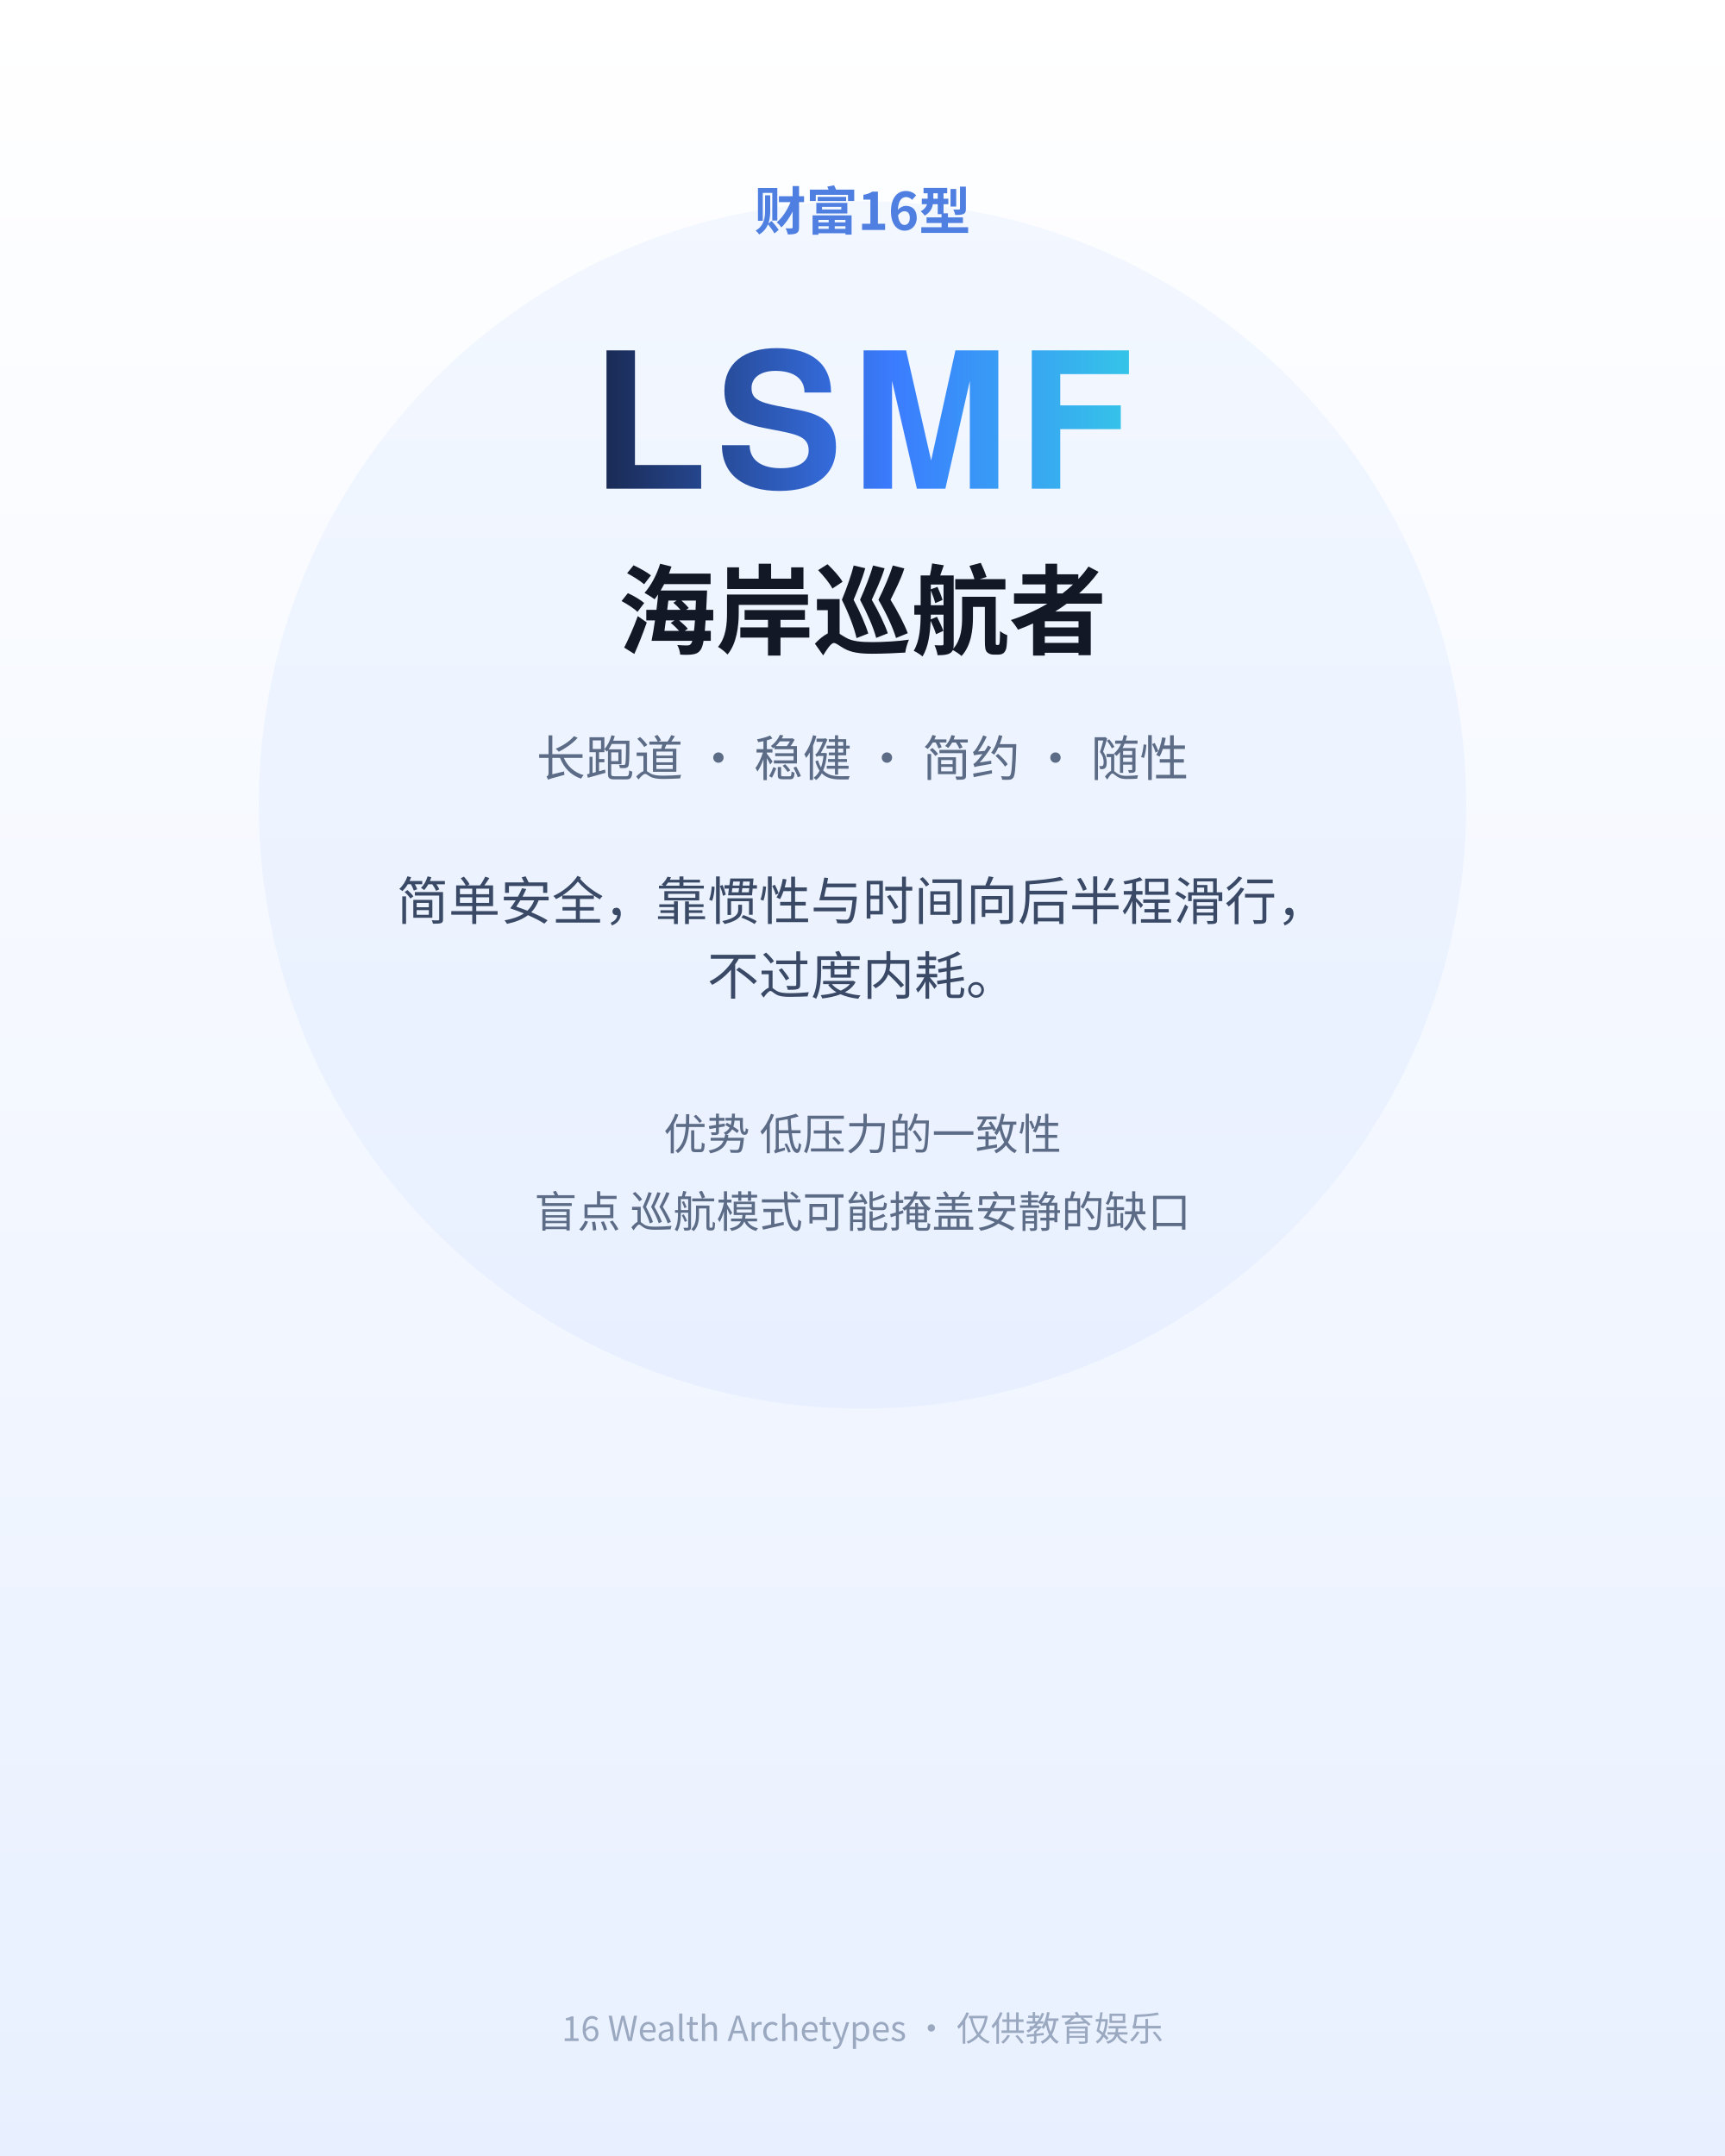
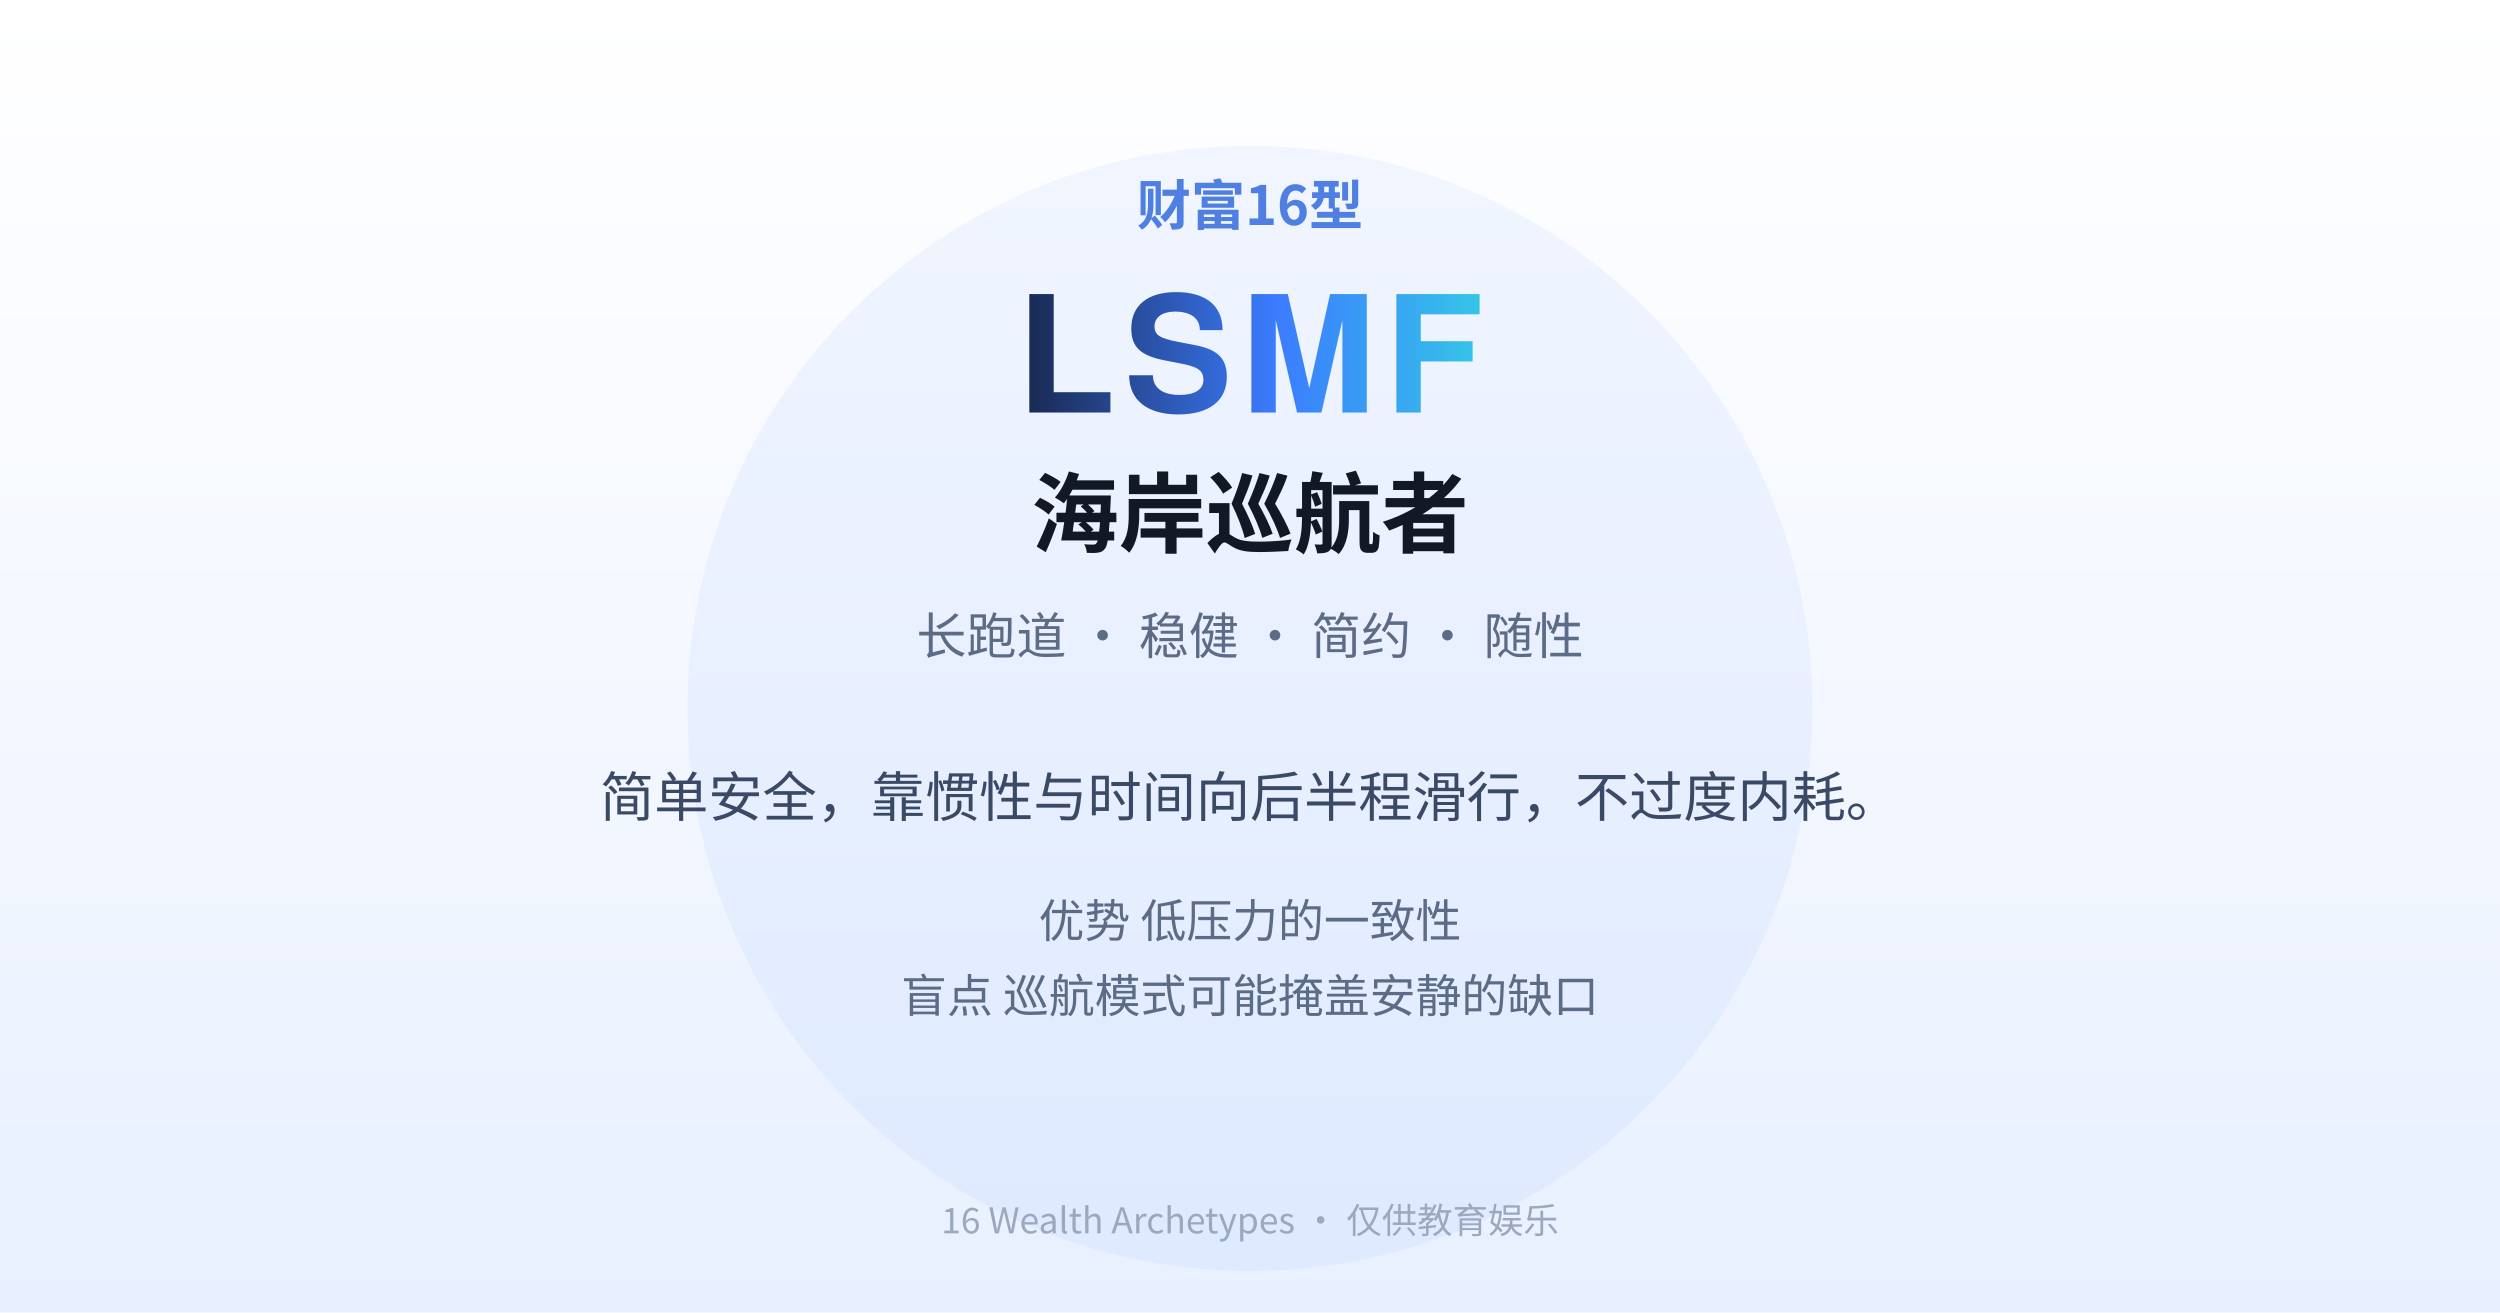
- <svg xmlns="http://www.w3.org/2000/svg" width="1200" height="1500" viewBox="0 0 1200 1500">
+ <svg xmlns="http://www.w3.org/2000/svg" width="1200" height="630" viewBox="0 0 1200 630">
  <defs>
    <linearGradient id="bg" x1="0" y1="0" x2="0" y2="1">
      <stop offset="0%" stop-color="#ffffff" />
      <stop offset="55%" stop-color="#f3f7ff" />
      <stop offset="100%" stop-color="#e8f0ff" />
    </linearGradient>
    <linearGradient id="code" x1="0" y1="0" x2="1" y2="0">
      <stop offset="0%" stop-color="#1a2b55" />
      <stop offset="55%" stop-color="#3b7cff" />
      <stop offset="100%" stop-color="#35c4e8" />
    </linearGradient>
  </defs>
-   <rect width="1200" height="1500" fill="url(#bg)" />
-   <circle cx="600" cy="560" r="420" fill="#3b7cff" fill-opacity="0.05" />
-   <text x="600" y="160" text-anchor="middle" fill="#4f7fe0" font-size="36" font-weight="600" font-family="PingFang SC, Hiragino Sans GB, Noto Sans CJK SC, sans-serif">财富16型</text>
-   <text x="600" y="340" text-anchor="middle" fill="url(#code)" font-size="132" font-weight="800" font-family="Avenir Next, Helvetica Neue, sans-serif" letter-spacing="6">LSMF</text>
-   <text x="600" y="450" text-anchor="middle" fill="#121826" font-size="68" font-weight="700" font-family="PingFang SC, Hiragino Sans GB, Noto Sans CJK SC, sans-serif">海岸巡航者</text>
-   <text x="600" y="540" text-anchor="middle" fill="#5c6b86" font-size="34" font-weight="500" font-family="PingFang SC, Hiragino Sans GB, Noto Sans CJK SC, sans-serif">长跑道 · 稳健 · 简约 · 随性</text>
-   <text x="600" y="640" text-anchor="middle" fill="#3a4a66" font-size="36" font-weight="500" font-family="PingFang SC, Hiragino Sans GB, Noto Sans CJK SC, sans-serif">简单安全，靠惯性与时间向后半程滑行，</text>
-   <text x="600" y="692" text-anchor="middle" fill="#3a4a66" font-size="36" font-weight="500" font-family="PingFang SC, Hiragino Sans GB, Noto Sans CJK SC, sans-serif">不过度内耗。</text>
-   <text x="600" y="800" text-anchor="middle" fill="#5c6b86" font-size="30" font-weight="500" font-family="PingFang SC, Hiragino Sans GB, Noto Sans CJK SC, sans-serif">优势  低压力的一致性</text>
-   <text x="600" y="854" text-anchor="middle" fill="#5c6b86" font-size="30" font-weight="500" font-family="PingFang SC, Hiragino Sans GB, Noto Sans CJK SC, sans-serif">盲点  巡航模式可能掩盖安静的缺口</text>
-   <text x="600" y="1420" text-anchor="middle" fill="#9aa8c0" font-size="24" font-family="PingFang SC, Hiragino Sans GB, Noto Sans CJK SC, sans-serif">16 Wealth Archetypes · 仅供教育娱乐</text>
+   <rect width="1200" height="630" fill="url(#bg)" />
+   <circle cx="600" cy="340" r="270" fill="#3b7cff" fill-opacity="0.06" />
+   <text x="600" y="108" text-anchor="middle" fill="#4f7fe0" font-size="26" font-weight="600" font-family="PingFang SC, Hiragino Sans GB, Noto Sans CJK SC, sans-serif">财富16型</text>
+   <text x="600" y="198" text-anchor="middle" fill="url(#code)" font-size="78" font-weight="800" font-family="Avenir Next, Helvetica Neue, sans-serif" letter-spacing="4">LSMF</text>
+   <text x="600" y="262" text-anchor="middle" fill="#121826" font-size="42" font-weight="700" font-family="PingFang SC, Hiragino Sans GB, Noto Sans CJK SC, sans-serif">海岸巡航者</text>
+   <text x="600" y="314" text-anchor="middle" fill="#5c6b86" font-size="24" font-weight="500" font-family="PingFang SC, Hiragino Sans GB, Noto Sans CJK SC, sans-serif">长跑道 · 稳健 · 简约 · 随性</text>
+   <text x="600" y="392" text-anchor="middle" fill="#3a4a66" font-size="26" font-weight="500" font-family="PingFang SC, Hiragino Sans GB, Noto Sans CJK SC, sans-serif">简单安全，靠惯性与时间向后半程滑行，不过度内耗。</text>
+   <text x="600" y="450" text-anchor="middle" fill="#5c6b86" font-size="22" font-weight="500" font-family="PingFang SC, Hiragino Sans GB, Noto Sans CJK SC, sans-serif">优势  低压力的一致性</text>
+   <text x="600" y="486" text-anchor="middle" fill="#5c6b86" font-size="22" font-weight="500" font-family="PingFang SC, Hiragino Sans GB, Noto Sans CJK SC, sans-serif">盲点  巡航模式可能掩盖安静的缺口</text>
+   <text x="600" y="592" text-anchor="middle" fill="#9aa8c0" font-size="17" font-family="PingFang SC, Hiragino Sans GB, Noto Sans CJK SC, sans-serif">16 Wealth Archetypes · 仅供教育娱乐</text>
</svg>
